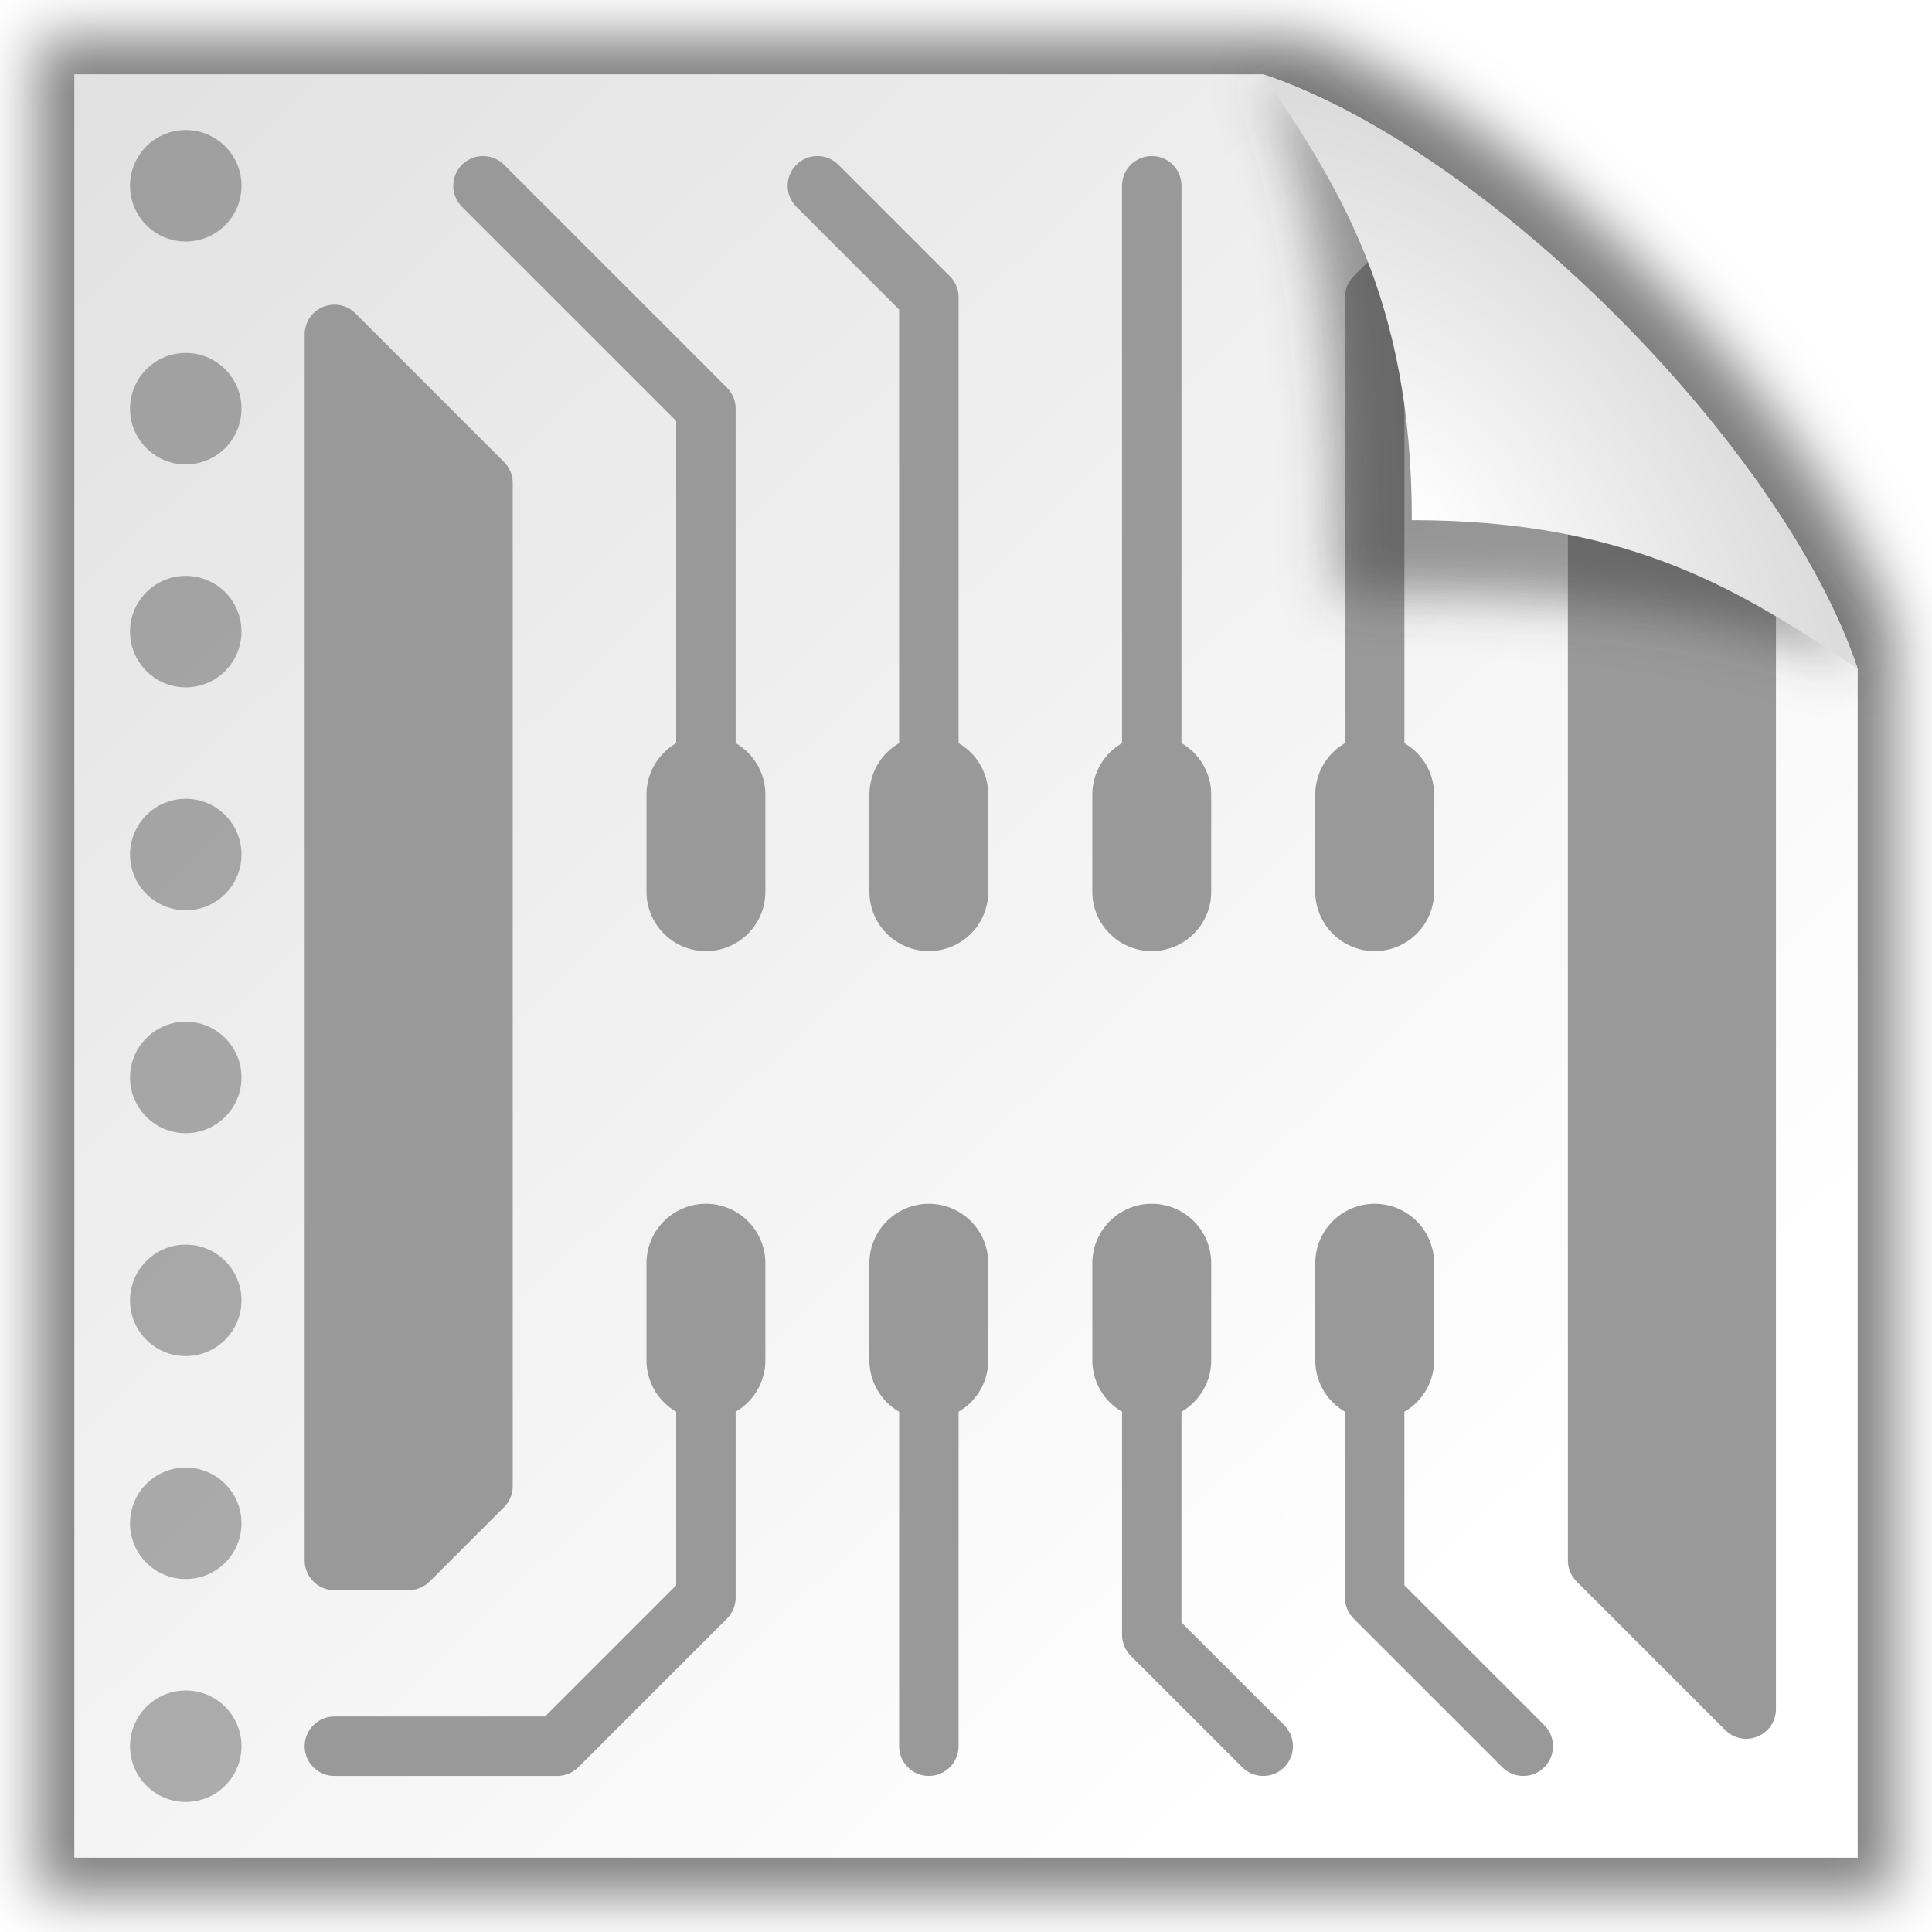
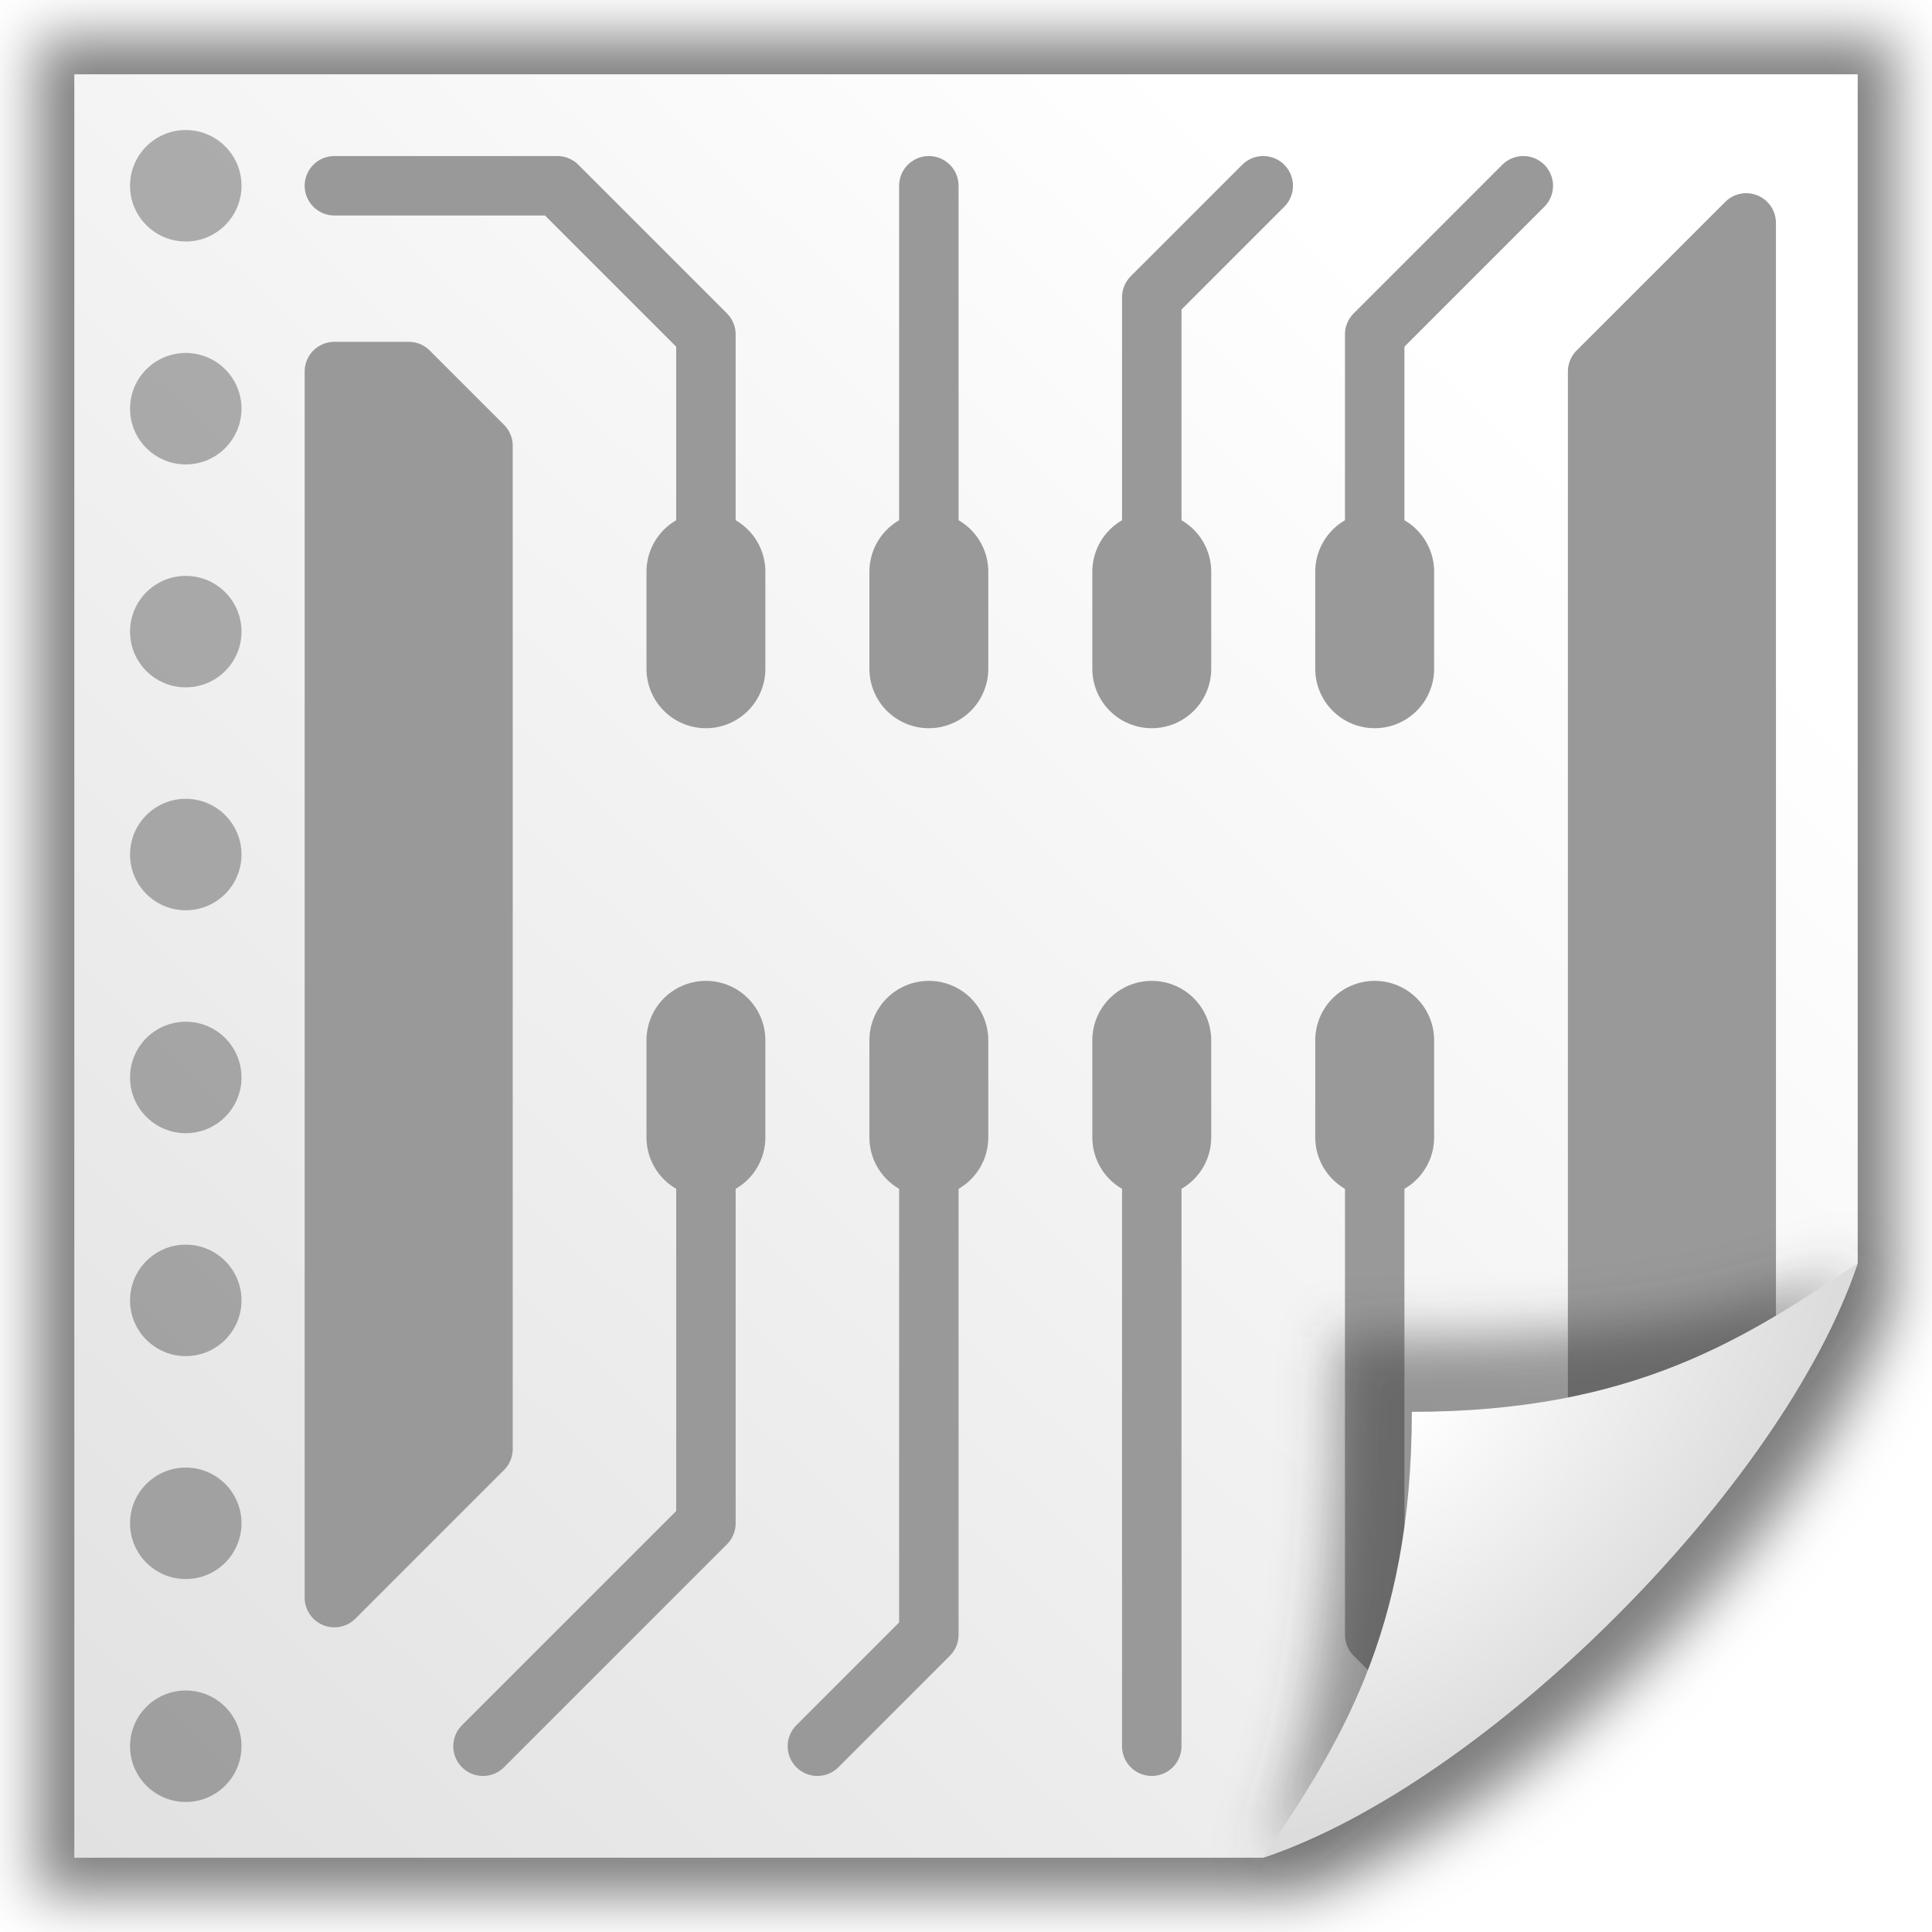
<svg xmlns="http://www.w3.org/2000/svg" xmlns:xlink="http://www.w3.org/1999/xlink" width="26" height="26" id="svg2" version="1.1">
  <defs id="defs4">
    <linearGradient id="linearGradient3775">
      <stop style="stop-color:#ffffff;stop-opacity:1;" offset="0" id="stop3777" />
      <stop style="stop-color:#e1e1e1;stop-opacity:1;" offset="1" id="stop3779" />
    </linearGradient>
    <linearGradient id="linearGradient3767">
      <stop style="stop-color:#ffffff;stop-opacity:1;" offset="0" id="stop3769" />
      <stop style="stop-color:#dcdcdc;stop-opacity:1;" offset="1" id="stop3771" />
    </linearGradient>
-     <linearGradient xlink:href="#linearGradient3775" id="linearGradient3781" x1="20" y1="21" x2="1" y2="1" gradientUnits="userSpaceOnUse" />
+     <linearGradient xlink:href="#linearGradient3775" id="linearGradient3781" x1="20" y1="21" x2="1" y2="1" gradientUnits="userSpaceOnUse" gradientTransform="matrix(1,0,0,-1,0,1052.362)" />
    <filter id="filter3899">
      <feGaussianBlur stdDeviation="0.375" id="feGaussianBlur3901" />
    </filter>
    <filter id="filter3952" x="-0.12" width="1.24" y="-0.12" height="1.24">
      <feGaussianBlur stdDeviation="0.35" id="feGaussianBlur3954" />
    </filter>
-     <radialGradient xlink:href="#linearGradient3767" id="radialGradient3975" cx="17.25" cy="6.417" fx="17.25" fy="6.417" r="3.5" gradientUnits="userSpaceOnUse" gradientTransform="matrix(0.8571431,-0.8571427,1.428571,1.428572,-4.952368,12.61904)" />
+     <radialGradient xlink:href="#linearGradient3767" id="radialGradient3975" cx="17.25" cy="6.417" fx="17.25" fy="6.417" r="3.5" gradientUnits="userSpaceOnUse" gradientTransform="matrix(0.8571431,0.8571427,1.428571,-1.428572,-4.952368,1039.743)" />
  </defs>
  <g id="layer1" transform="translate(0,-1026.362)">
-     <path id="path3889" d="m 0.5,0.5 17,0 c 3,1 7,5 8,8 l 0,17 -25,0 z" style="opacity:0.5;fill:#000000;fill-opacity:1;stroke:none;filter:url(#filter3899)" transform="translate(0,1026.362)" />
-     <path style="fill:url(#linearGradient3781);fill-opacity:1;stroke:none" d="m 1,1 16,0 c 3,1 7,5 8,8 l 0,16 -24,0 z" id="rect3761" transform="translate(0,1026.362)" />
-     <path style="opacity:0.3;fill:#000000;fill-opacity:1;stroke:none" id="path3903" d="m 3.5,3.5 a 1,1 0 0 1 -1,1 1,1 0 0 1 -1,-1 1,1 0 0 1 1,-1 1,1 0 0 1 1,1 z" transform="matrix(0.75,0,0,0.75,0.625,1026.237)" />
-     <path transform="matrix(0.75,0,0,0.75,0.625,1029.237)" d="m 3.5,3.5 a 1,1 0 0 1 -1,1 1,1 0 0 1 -1,-1 1,1 0 0 1 1,-1 1,1 0 0 1 1,1 z" id="path3906" style="opacity:0.3;fill:#000000;fill-opacity:1;stroke:none" />
-     <path transform="matrix(0.75,0,0,0.75,0.625,1032.237)" d="m 3.5,3.5 a 1,1 0 0 1 -1,1 1,1 0 0 1 -1,-1 1,1 0 0 1 1,-1 1,1 0 0 1 1,1 z" id="path3908" style="opacity:0.3;fill:#000000;fill-opacity:1;stroke:none" />
-     <path style="opacity:0.3;fill:#000000;fill-opacity:1;stroke:none" id="path3910" d="m 3.5,3.5 a 1,1 0 0 1 -1,1 1,1 0 0 1 -1,-1 1,1 0 0 1 1,-1 1,1 0 0 1 1,1 z" transform="matrix(0.75,0,0,0.75,0.625,1035.237)" />
-     <path transform="matrix(0.75,0,0,0.75,0.625,1038.237)" d="m 3.5,3.5 a 1,1 0 0 1 -1,1 1,1 0 0 1 -1,-1 1,1 0 0 1 1,-1 1,1 0 0 1 1,1 z" id="path3912" style="opacity:0.3;fill:#000000;fill-opacity:1;stroke:none" />
-     <path style="opacity:0.3;fill:#000000;fill-opacity:1;stroke:none" id="path3914" d="m 3.5,3.5 a 1,1 0 0 1 -1,1 1,1 0 0 1 -1,-1 1,1 0 0 1 1,-1 1,1 0 0 1 1,1 z" transform="matrix(0.75,0,0,0.75,0.625,1041.237)" />
-     <path style="opacity:0.3;fill:#000000;fill-opacity:1;stroke:none" id="path3916" d="m 3.5,3.5 a 1,1 0 0 1 -1,1 1,1 0 0 1 -1,-1 1,1 0 0 1 1,-1 1,1 0 0 1 1,1 z" transform="matrix(0.75,0,0,0.75,0.625,1044.237)" />
-     <path transform="matrix(0.75,0,0,0.75,0.625,1047.237)" d="m 3.5,3.5 a 1,1 0 0 1 -1,1 1,1 0 0 1 -1,-1 1,1 0 0 1 1,-1 1,1 0 0 1 1,1 z" id="path3918" style="opacity:0.3;fill:#000000;fill-opacity:1;stroke:none" />
-     <path id="path307-5" d="m 6.5,1028.862 3,3 0,5" display="block" style="color:#000000;fill:none;stroke:#999999;stroke-width:0.8;stroke-linecap:round;stroke-linejoin:round;stroke-miterlimit:4;stroke-dasharray:none;display:block" />
-     <path id="path309-3" d="m 12.5,1036.862 0,-6.5 -1.5,-1.5" display="block" style="color:#000000;fill:none;stroke:#999999;stroke-width:0.8;stroke-linecap:round;stroke-linejoin:round;stroke-miterlimit:4;stroke-dasharray:none;display:block" />
-     <path id="path311-3" d="m 15.5,1036.862 0,-8" display="block" style="color:#000000;fill:none;stroke:#999999;stroke-width:0.8;stroke-linecap:round;stroke-linejoin:round;stroke-miterlimit:4;stroke-dasharray:none;display:block" />
-     <path id="path313-8" d="m 18.5,1036.862 0,-6.5 1,-1" display="block" style="color:#000000;fill:none;stroke:#999999;stroke-width:0.8;stroke-linecap:round;stroke-linejoin:round;stroke-miterlimit:4;stroke-dasharray:none;display:block" />
-     <path id="path331-1" d="m 9.5,1045.362 0,2.5 -2,2 -3,0" display="block" style="color:#000000;fill:none;stroke:#999999;stroke-width:0.8;stroke-linecap:round;stroke-linejoin:round;stroke-miterlimit:4;stroke-dasharray:none;display:block" />
-     <path id="path333-9" d="m 12.5,1045.362 0,4.5" display="block" style="color:#000000;fill:none;stroke:#999999;stroke-width:0.8;stroke-linecap:round;stroke-linejoin:round;stroke-miterlimit:4;stroke-dasharray:none;display:block" />
-     <path id="path335-0" d="m 15.5,1045.362 0,3 1.5,1.5" display="block" style="color:#000000;fill:none;stroke:#999999;stroke-width:0.8;stroke-linecap:round;stroke-linejoin:round;stroke-miterlimit:4;stroke-dasharray:none;display:block" />
-     <path id="path337-9" d="m 18.5,1045.362 0,2.5 2,2" display="block" style="color:#000000;fill:none;stroke:#999999;stroke-width:0.8;stroke-linecap:round;stroke-linejoin:round;stroke-miterlimit:4;stroke-dasharray:none;display:block" />
-     <path id="path339-8" d="m 4.5,1030.862 2,2 0,13.5 -1,1 -1,0 z" display="block" style="color:#000000;fill:#999999;stroke:#999999;stroke-width:0.8;stroke-linecap:round;stroke-linejoin:round;stroke-miterlimit:4;stroke-dasharray:none;display:block" />
-     <path id="path341-8" d="m 23.5,1049.362 -2,-2 0,-14.5 2,1 z" display="block" style="color:#000000;fill:#999999;stroke:#999999;stroke-width:0.8;stroke-linecap:round;stroke-linejoin:round;stroke-miterlimit:4;stroke-dasharray:none;display:block" />
-     <path id="path315-3" display="block" d="m 9.5,1037.056 0,1.306" style="color:#000000;fill:none;stroke:#999999;stroke-width:1.6;stroke-linecap:round;stroke-linejoin:round;stroke-miterlimit:4;stroke-opacity:1;stroke-dasharray:none;display:block" />
-     <path id="path317-7" display="block" d="m 12.5,1037.056 0,1.306" style="color:#000000;fill:none;stroke:#999999;stroke-width:1.6;stroke-linecap:round;stroke-linejoin:round;stroke-miterlimit:4;stroke-dasharray:none;display:block" />
-     <path id="path319-9" display="block" d="m 15.5,1037.056 0,1.306" style="color:#000000;fill:none;stroke:#999999;stroke-width:1.6;stroke-linecap:round;stroke-linejoin:round;stroke-miterlimit:4;stroke-dasharray:none;display:block" />
-     <path id="path321-3" display="block" d="m 18.5,1037.056 0,1.306" style="color:#000000;fill:none;stroke:#999999;stroke-width:1.6;stroke-linecap:round;stroke-linejoin:round;stroke-miterlimit:4;stroke-dasharray:none;display:block" />
-     <path id="path323-7" display="block" d="m 18.5,1043.362 0,1.306" style="color:#000000;fill:none;stroke:#999999;stroke-width:1.6;stroke-linecap:round;stroke-linejoin:round;stroke-miterlimit:4;stroke-dasharray:none;display:block" />
-     <path id="path325-8" display="block" d="m 15.5,1043.362 0,1.306" style="color:#000000;fill:none;stroke:#999999;stroke-width:1.6;stroke-linecap:round;stroke-linejoin:round;stroke-miterlimit:4;stroke-dasharray:none;display:block" />
-     <path id="path327-7" display="block" d="m 12.5,1043.362 0,1.306" style="color:#000000;fill:none;stroke:#999999;stroke-width:1.6;stroke-linecap:round;stroke-linejoin:round;stroke-miterlimit:4;stroke-dasharray:none;display:block" />
-     <path id="path329-4" display="block" d="m 9.5,1043.362 0,1.306" style="color:#000000;fill:none;stroke:#999999;stroke-width:1.6;stroke-linecap:round;stroke-linejoin:round;stroke-miterlimit:4;stroke-dasharray:none;display:block" />
-     <path transform="translate(0,1026.362)" id="path3783" d="m 17,1 c 1,0.5 7.5,7 8,8 C 23,8 20,8 18,8 18,6 18,3 17,1 z" style="opacity:0.5;fill:#373737;fill-opacity:1;stroke:none;filter:url(#filter3952)" />
-     <path style="fill:url(#radialGradient3975);fill-opacity:1;stroke:none" d="m 17,1 c 3,1 7,5 8,8 C 23.5,8 22,7 19,7 19,4 18,2.5 17,1 z" id="path3765" transform="translate(0,1026.362)" />
+     <path id="path3889" d="m 0.5,0.5 17,0 c 3,1 7,5 8,8 l 0,17 -25,0 z" style="opacity:0.5;fill:#000000;fill-opacity:1;stroke:none;filter:url(#filter3899)" transform="matrix(1,0,0,-1,0,1052.362)" />
+     <path style="fill:url(#linearGradient3781);fill-opacity:1;stroke:none" d="m 1,1051.362 16,0 c 3,-1 7,-5 8,-8 l 0,-16 -24,0 z" id="rect3761" />
+     <circle style="opacity:0.3;fill:#000000;fill-opacity:1;stroke:none" id="path3903" transform="scale(1,-1)" cx="2.5" cy="-1049.862" r="0.75" />
+     <circle transform="scale(1,-1)" id="path3906" style="opacity:0.3;fill:#000000;fill-opacity:1;stroke:none" cx="2.5" cy="-1046.862" r="0.75" />
+     <circle transform="scale(1,-1)" id="path3908" style="opacity:0.3;fill:#000000;fill-opacity:1;stroke:none" cx="2.5" cy="-1043.862" r="0.75" />
+     <circle style="opacity:0.3;fill:#000000;fill-opacity:1;stroke:none" id="path3910" transform="scale(1,-1)" cx="2.5" cy="-1040.862" r="0.75" />
+     <circle transform="scale(1,-1)" id="path3912" style="opacity:0.3;fill:#000000;fill-opacity:1;stroke:none" cx="2.5" cy="-1037.862" r="0.75" />
+     <circle style="opacity:0.3;fill:#000000;fill-opacity:1;stroke:none" id="path3914" transform="scale(1,-1)" cx="2.5" cy="-1034.862" r="0.75" />
+     <circle style="opacity:0.3;fill:#000000;fill-opacity:1;stroke:none" id="path3916" transform="scale(1,-1)" cx="2.5" cy="-1031.862" r="0.75" />
+     <circle transform="scale(1,-1)" id="path3918" style="opacity:0.3;fill:#000000;fill-opacity:1;stroke:none" cx="2.5" cy="-1028.862" r="0.75" />
+     <path id="path307-5" d="m 6.5,1049.862 3,-3 0,-5" display="block" style="color:#000000;display:block;fill:none;stroke:#999999;stroke-width:0.8;stroke-linecap:round;stroke-linejoin:round;stroke-miterlimit:4;stroke-dasharray:none" />
+     <path id="path309-3" d="m 12.5,1041.862 0,6.5 -1.5,1.5" display="block" style="color:#000000;display:block;fill:none;stroke:#999999;stroke-width:0.8;stroke-linecap:round;stroke-linejoin:round;stroke-miterlimit:4;stroke-dasharray:none" />
+     <path id="path311-3" d="m 15.5,1041.862 0,8" display="block" style="color:#000000;display:block;fill:none;stroke:#999999;stroke-width:0.8;stroke-linecap:round;stroke-linejoin:round;stroke-miterlimit:4;stroke-dasharray:none" />
+     <path id="path313-8" d="m 18.5,1041.862 0,6.5 1,1" display="block" style="color:#000000;display:block;fill:none;stroke:#999999;stroke-width:0.8;stroke-linecap:round;stroke-linejoin:round;stroke-miterlimit:4;stroke-dasharray:none" />
+     <path id="path331-1" d="m 9.5,1033.362 0,-2.5 -2,-2 -3,0" display="block" style="color:#000000;display:block;fill:none;stroke:#999999;stroke-width:0.8;stroke-linecap:round;stroke-linejoin:round;stroke-miterlimit:4;stroke-dasharray:none" />
+     <path id="path333-9" d="m 12.5,1033.362 0,-4.5" display="block" style="color:#000000;display:block;fill:none;stroke:#999999;stroke-width:0.8;stroke-linecap:round;stroke-linejoin:round;stroke-miterlimit:4;stroke-dasharray:none" />
+     <path id="path335-0" d="m 15.5,1033.362 0,-3 1.5,-1.5" display="block" style="color:#000000;display:block;fill:none;stroke:#999999;stroke-width:0.8;stroke-linecap:round;stroke-linejoin:round;stroke-miterlimit:4;stroke-dasharray:none" />
+     <path id="path337-9" d="m 18.5,1033.362 0,-2.5 2,-2" display="block" style="color:#000000;display:block;fill:none;stroke:#999999;stroke-width:0.8;stroke-linecap:round;stroke-linejoin:round;stroke-miterlimit:4;stroke-dasharray:none" />
+     <path id="path339-8" d="m 4.5,1047.862 2,-2 0,-13.5 -1,-1 -1,0 z" display="block" style="color:#000000;display:block;fill:#999999;stroke:#999999;stroke-width:0.8;stroke-linecap:round;stroke-linejoin:round;stroke-miterlimit:4;stroke-dasharray:none" />
+     <path id="path341-8" d="m 23.5,1029.362 -2,2 0,14.5 2,-1 z" display="block" style="color:#000000;display:block;fill:#999999;stroke:#999999;stroke-width:0.8;stroke-linecap:round;stroke-linejoin:round;stroke-miterlimit:4;stroke-dasharray:none" />
+     <path id="path315-3" display="block" d="m 9.5,1041.668 0,-1.306" style="color:#000000;display:block;fill:none;stroke:#999999;stroke-width:1.6;stroke-linecap:round;stroke-linejoin:round;stroke-miterlimit:4;stroke-dasharray:none;stroke-opacity:1" />
+     <path id="path317-7" display="block" d="m 12.5,1041.668 0,-1.306" style="color:#000000;display:block;fill:none;stroke:#999999;stroke-width:1.6;stroke-linecap:round;stroke-linejoin:round;stroke-miterlimit:4;stroke-dasharray:none" />
+     <path id="path319-9" display="block" d="m 15.5,1041.668 0,-1.306" style="color:#000000;display:block;fill:none;stroke:#999999;stroke-width:1.6;stroke-linecap:round;stroke-linejoin:round;stroke-miterlimit:4;stroke-dasharray:none" />
+     <path id="path321-3" display="block" d="m 18.5,1041.668 0,-1.306" style="color:#000000;display:block;fill:none;stroke:#999999;stroke-width:1.6;stroke-linecap:round;stroke-linejoin:round;stroke-miterlimit:4;stroke-dasharray:none" />
+     <path id="path323-7" display="block" d="m 18.5,1035.362 0,-1.306" style="color:#000000;display:block;fill:none;stroke:#999999;stroke-width:1.6;stroke-linecap:round;stroke-linejoin:round;stroke-miterlimit:4;stroke-dasharray:none" />
+     <path id="path325-8" display="block" d="m 15.5,1035.362 0,-1.306" style="color:#000000;display:block;fill:none;stroke:#999999;stroke-width:1.6;stroke-linecap:round;stroke-linejoin:round;stroke-miterlimit:4;stroke-dasharray:none" />
+     <path id="path327-7" display="block" d="m 12.5,1035.362 0,-1.306" style="color:#000000;display:block;fill:none;stroke:#999999;stroke-width:1.6;stroke-linecap:round;stroke-linejoin:round;stroke-miterlimit:4;stroke-dasharray:none" />
+     <path id="path329-4" display="block" d="m 9.5,1035.362 0,-1.306" style="color:#000000;display:block;fill:none;stroke:#999999;stroke-width:1.6;stroke-linecap:round;stroke-linejoin:round;stroke-miterlimit:4;stroke-dasharray:none" />
+     <path transform="matrix(1,0,0,-1,0,1052.362)" id="path3783" d="m 17,1 c 1,0.5 7.5,7 8,8 C 23,8 20,8 18,8 18,6 18,3 17,1 Z" style="opacity:0.5;fill:#373737;fill-opacity:1;stroke:none;filter:url(#filter3952)" />
+     <path style="fill:url(#radialGradient3975);fill-opacity:1;stroke:none" d="m 17,1051.362 c 3,-1 7,-5 8,-8 -1.5,1 -3,2 -6,2 0,3 -1,4.5 -2,6 z" id="path3765" />
  </g>
</svg>
